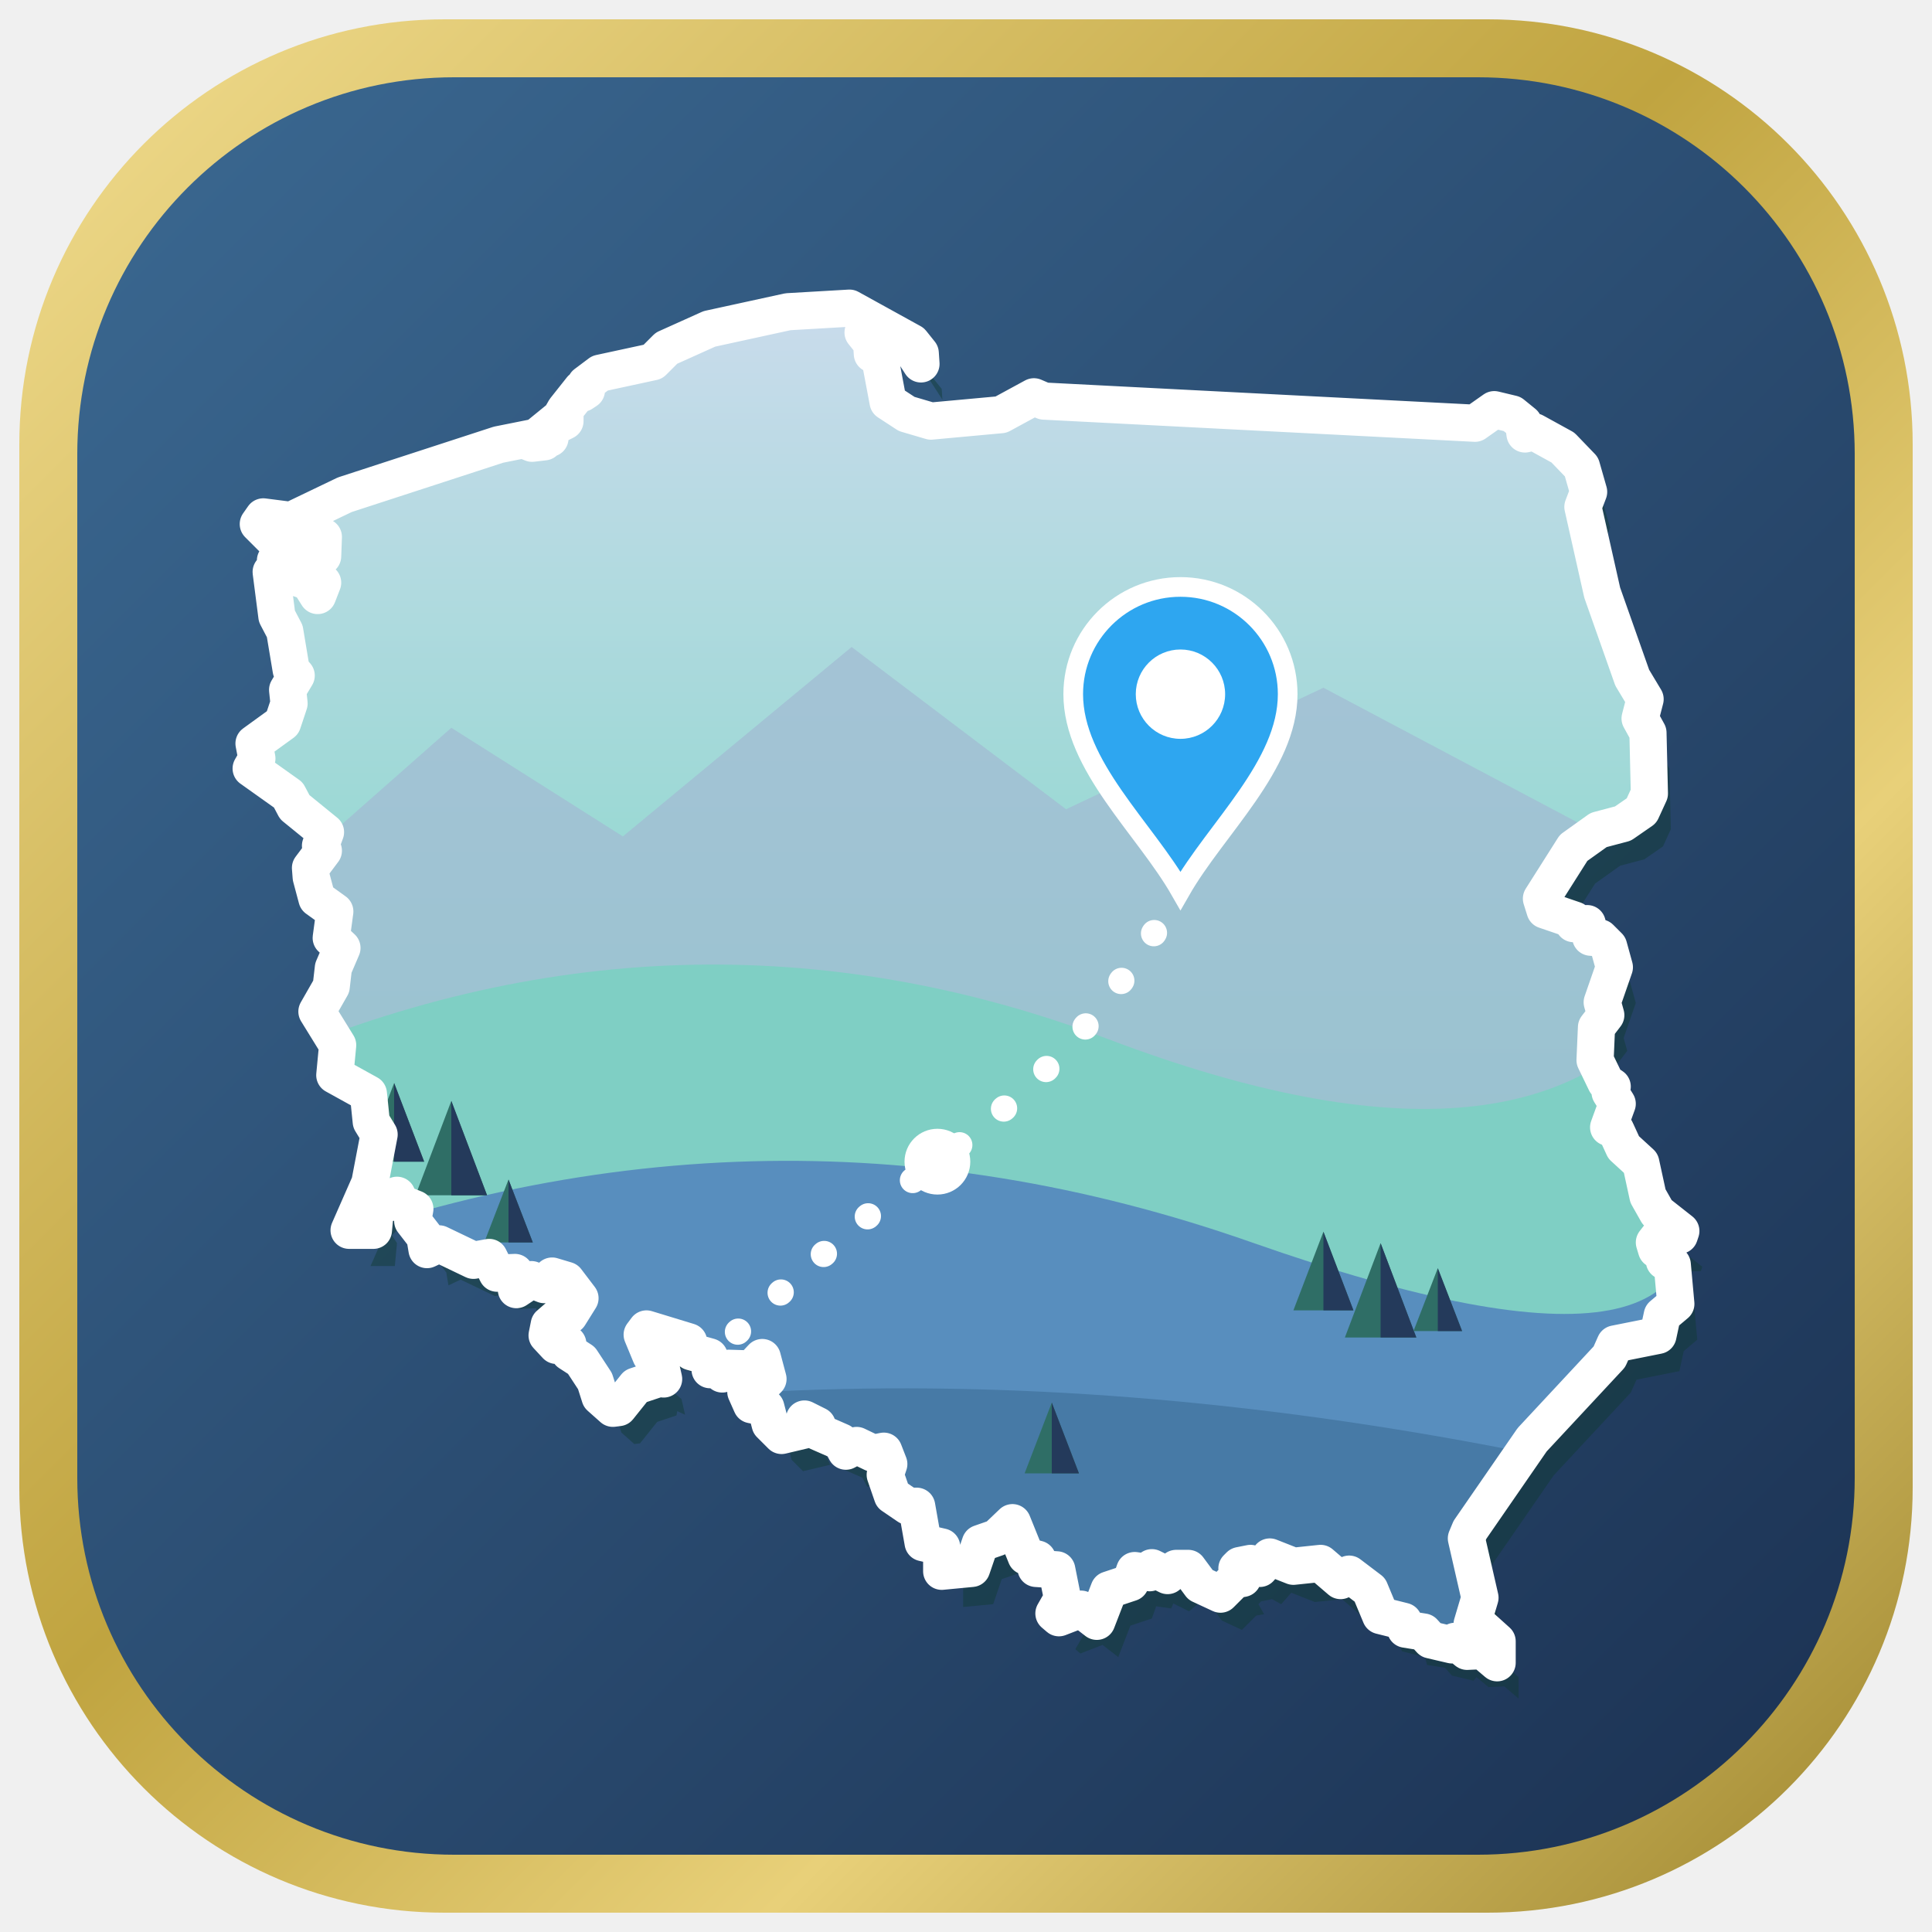
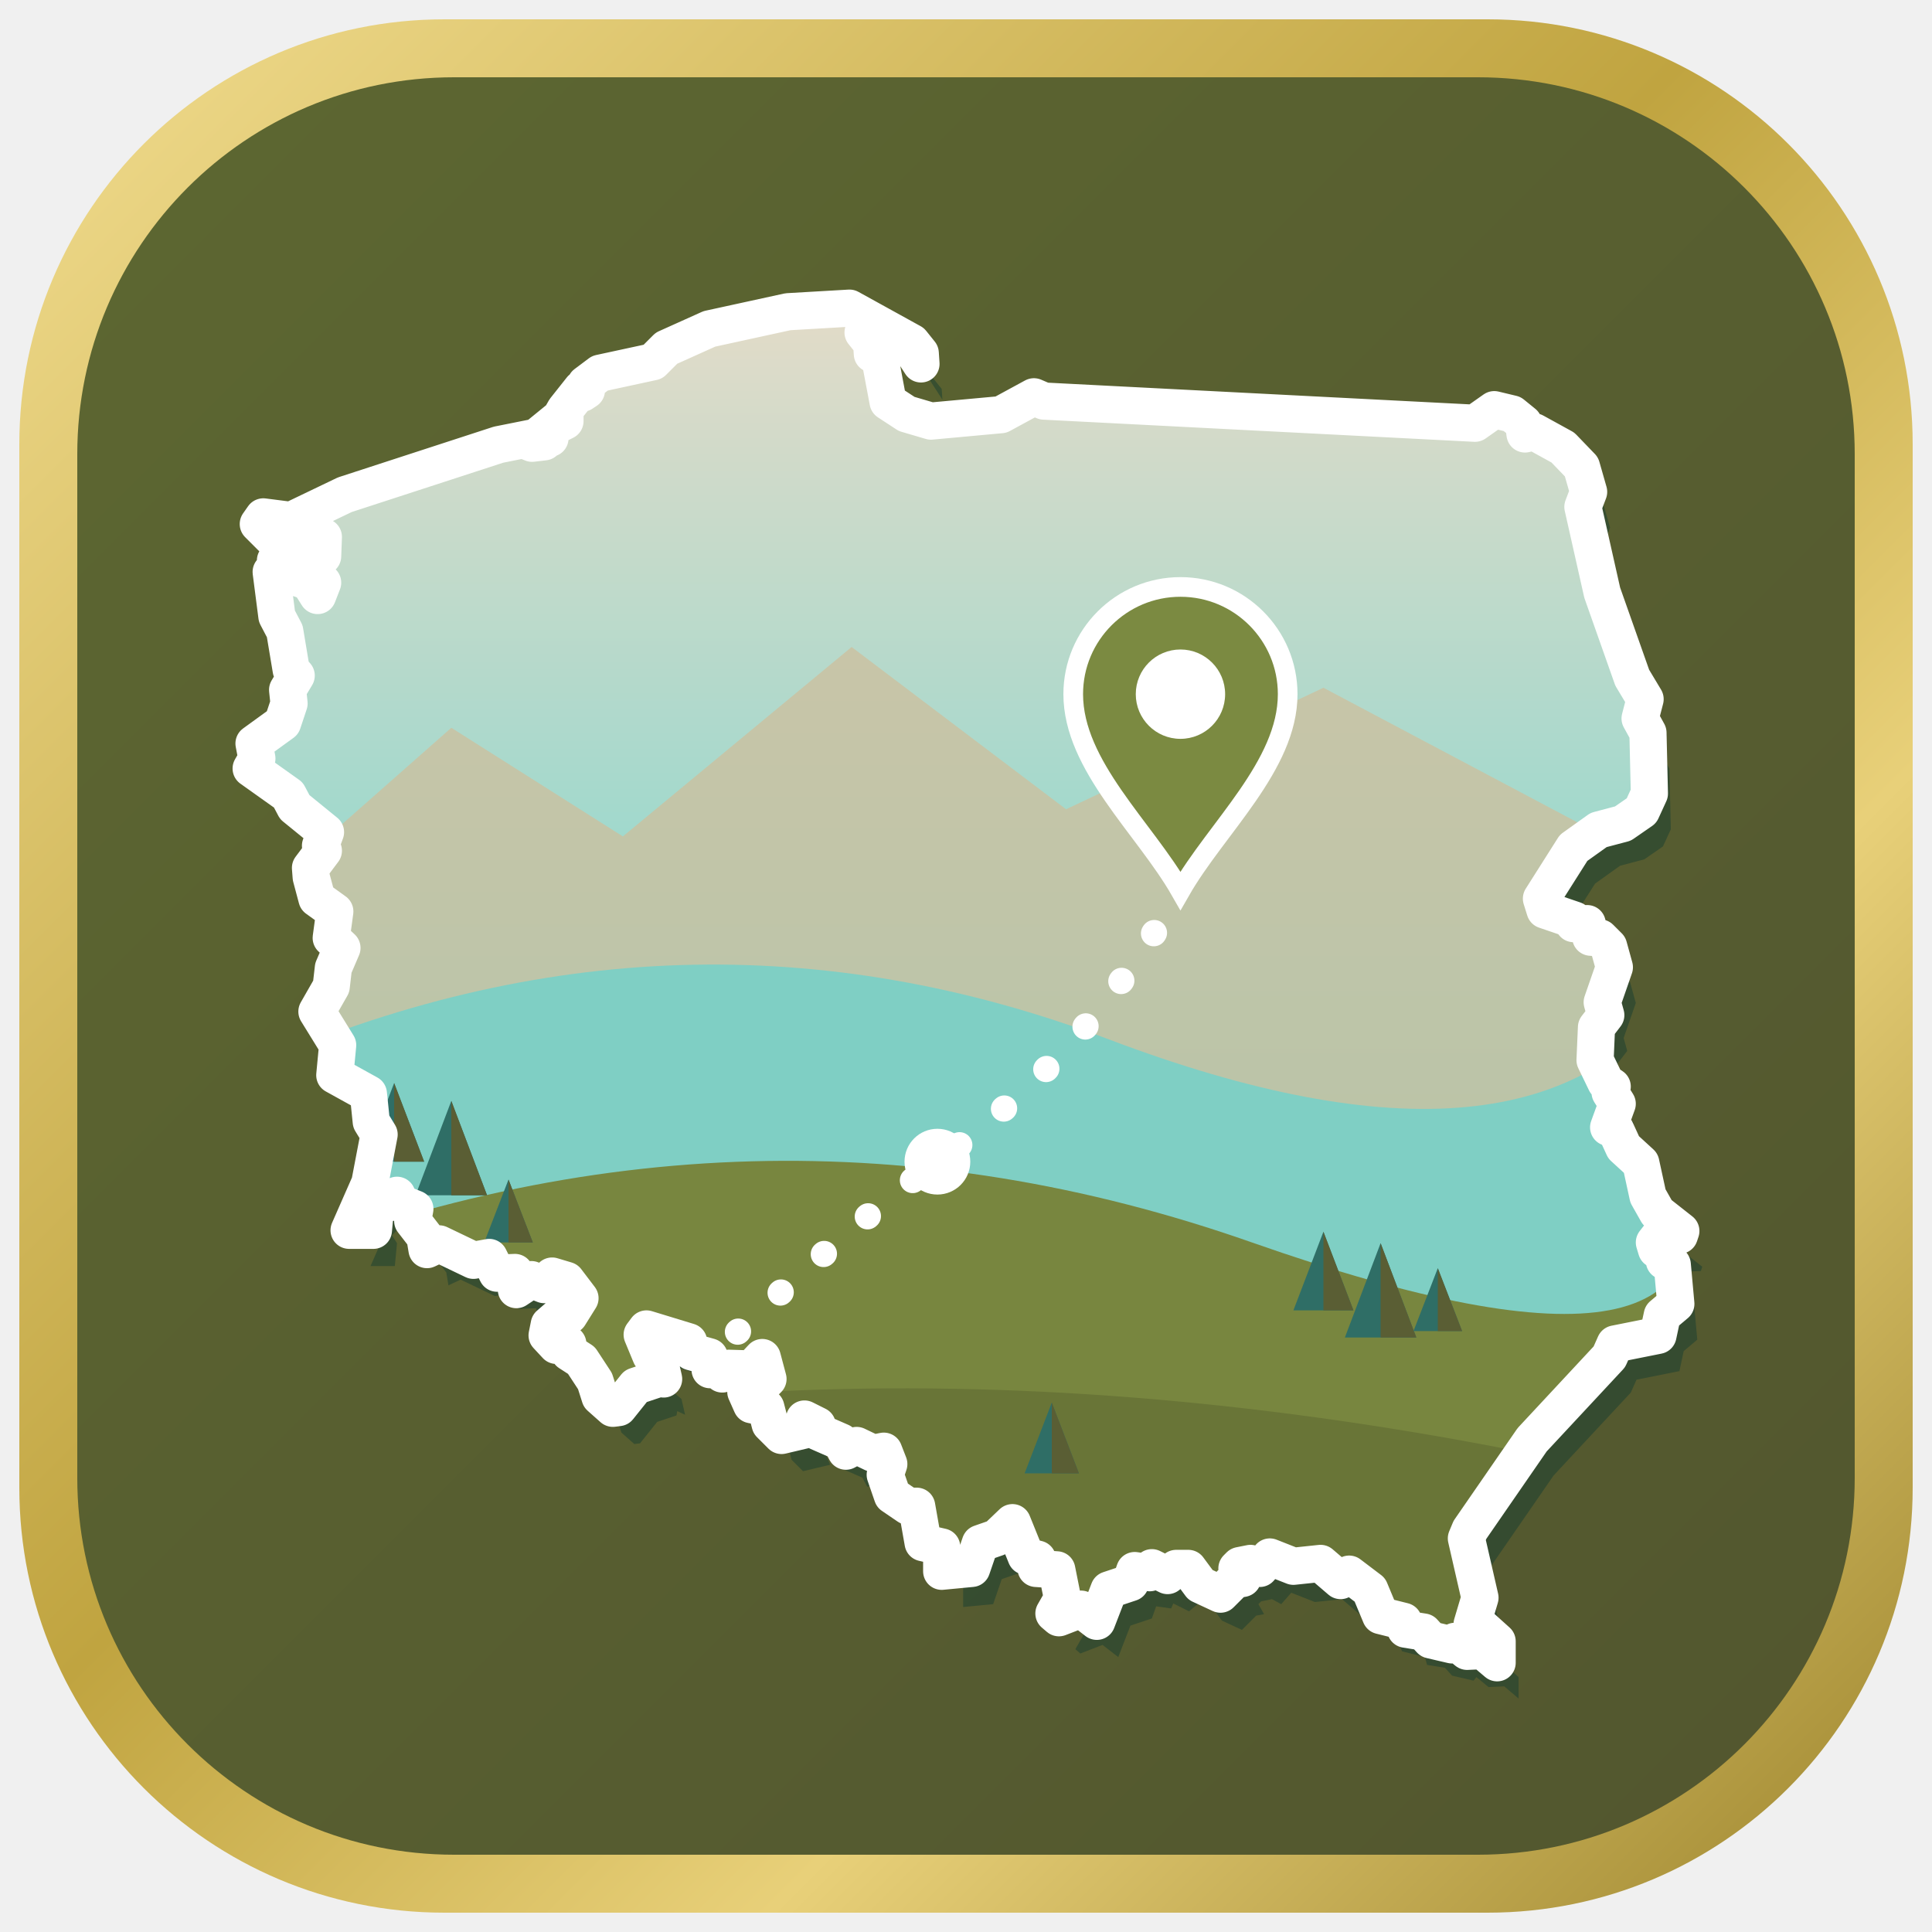
<svg xmlns="http://www.w3.org/2000/svg" viewBox="0 0 200 200" role="img" aria-label="I Was Here — Places &amp; Memories">
  <defs>
    <linearGradient id="tGold" x1="0" y1="0" x2="1" y2="1">
      <stop offset="0" stop-color="#F1DC8E" />
      <stop offset=".45" stop-color="#C0A440" />
      <stop offset=".7" stop-color="#E8D079" />
      <stop offset="1" stop-color="#9E862E" />
    </linearGradient>
    <linearGradient id="tGreen" x1="0" y1="0" x2="1" y2="1">
-       <stop offset="0" stop-color="#3B6992" />
-       <stop offset="1" stop-color="#1B3152" />
+       <stop offset="0" stop-color="#5D6731" />
+       <stop offset="1" stop-color="#52562F" />
    </linearGradient>
    <linearGradient id="tLand" x1="0" y1="0" x2="0" y2="1">
-       <stop offset="0" stop-color="#CADBEC" />
+       <stop offset="0" stop-color="#E4DBC8" />
      <stop offset=".5" stop-color="#8ED8CE" />
      <stop offset="1" stop-color="#62BEB2" />
    </linearGradient>
    <clipPath id="tPl">
      <path d="M104.3,172.0 L102.0,172.8 L100.8,176.3 L96.6,176.7 L96.6,173.3 L94.0,172.7 L93.1,167.6 L91.9,167.6 L89.7,166.1 L88.7,163.2 L89.2,161.7 L88.5,159.9 L87.0,160.2 L84.7,159.1 L83.2,159.9 L82.5,158.6 L79.3,157.2 L79.2,156.3 L77.4,155.4 L78.0,156.8 L74.2,157.7 L72.6,156.1 L72.0,153.8 L70.0,153.4 L69.2,151.6 L70.9,151.2 L72.3,149.8 L71.5,146.8 L70.0,148.4 L66.8,148.3 L65.9,149.1 L65.2,148.0 L64.2,148.5 L64.1,146.7 L61.6,146.0 L61.2,144.6 L55.3,142.8 L54.7,143.6 L55.9,146.5 L57.2,147.6 L57.7,149.8 L56.6,149.3 L56.5,149.9 L53.8,150.8 L51.4,153.8 L50.6,153.9 L48.8,152.3 L48.1,150.1 L46.2,147.2 L44.5,146.1 L44.3,144.9 L42.7,145.1 L41.4,143.7 L41.7,142.2 L43.2,140.9 L44.5,140.9 L46.0,138.5 L44.1,136.0 L42.1,135.4 L41.0,136.6 L39.2,135.9 L37.1,137.3 L36.9,134.9 L34.4,135.0 L33.3,132.8 L31.1,133.2 L26.3,130.9 L24.6,131.7 L24.3,129.9 L22.6,127.7 L22.9,126.0 L20.9,125.2 L20.4,124.1 L19.6,125.1 L17.6,123.8 L16.7,124.7 L17.4,125.8 L17.1,129.0 L13.7,129.0 L16.6,122.4 L17.9,115.6 L16.8,113.8 L16.4,109.9 L11.7,107.3 L12.1,103.1 L9.2,98.4 L11.2,94.9 L11.5,92.3 L12.7,89.5 L11.2,88.1 L11.7,84.4 L9.2,82.6 L8.4,79.6 L8.3,78.3 L10.1,75.9 L9.7,75.2 L10.4,73.3 L6.1,69.8 L5.2,68.1 L0.0,64.4 L0.8,63.0 L0.4,60.9 L4.4,58.0 L5.3,55.3 L5.1,53.4 L6.3,51.4 L5.6,50.6 L4.7,45.2 L3.6,43.1 L2.8,36.9 L3.6,36.5 L3.4,35.3 L5.8,37.5 L8.1,38.3 L9.3,40.2 L10.0,38.4 L9.0,38.2 L8.4,36.8 L9.0,34.7 L10.0,34.7 L10.1,32.0 L9.2,33.3 L9.0,31.9 L6.3,31.4 L6.1,30.2 L4.8,31.1 L5.9,31.6 L5.6,32.2 L3.9,33.1 L1.0,30.2 L1.7,29.2 L5.6,29.7 L13.1,26.1 L34.6,19.1 L40.1,18.0 L38.8,18.7 L39.3,18.9 L41.0,18.7 L40.9,18.2 L41.8,18.2 L41.7,17.5 L40.2,17.8 L42.9,15.6 L42.1,16.7 L43.9,15.8 L43.9,15.1 L43.1,15.6 L43.9,14.2 L46.2,11.3 L46.3,11.9 L46.9,11.5 L46.9,11.0 L46.4,11.3 L46.8,10.6 L48.8,9.1 L56.2,7.5 L58.1,5.6 L64.1,2.9 L75.1,0.5 L83.7,0.0 L92.4,4.8 L93.6,6.3 L93.7,7.8 L91.5,4.4 L86.3,1.6 L85.6,3.4 L86.8,4.9 L86.9,6.4 L87.8,6.2 L89.1,13.1 L91.7,14.8 L95.1,15.8 L104.9,14.9 L109.5,12.4 L110.9,13.0 L171.2,16.1 L173.9,14.2 L176.4,14.8 L178.0,16.1 L178.2,17.6 L179.5,17.3 L183.5,19.5 L186.1,22.2 L187.1,25.7 L186.3,27.8 L189.0,39.8 L193.2,51.7 L195.0,54.7 L194.3,57.4 L195.4,59.4 L195.6,67.9 L194.5,70.3 L191.9,72.1 L188.5,73.0 L185.0,75.5 L180.5,82.6 L181.0,84.2 L185.1,85.6 L185.0,86.1 L186.9,86.1 L187.4,88.0 L188.7,88.1 L189.9,89.3 L190.7,92.2 L189.0,97.1 L189.5,98.9 L188.2,100.6 L188.0,105.2 L189.5,108.3 L190.4,108.9 L190.1,109.7 L191.1,111.3 L189.9,114.6 L190.9,115.0 L192.0,117.4 L194.4,119.6 L195.4,124.2 L196.7,126.5 L200.0,129.1 L199.8,129.7 L197.0,129.8 L196.3,130.7 L196.6,131.7 L197.7,132.0 L197.7,133.3 L198.8,133.8 L199.3,139.3 L197.4,140.9 L196.8,143.7 L190.8,144.9 L190.0,146.7 L179.2,158.3 L170.5,170.9 L170.0,172.1 L171.9,180.4 L170.8,184.1 L171.3,183.8 L174.3,186.5 L174.3,189.5 L172.3,187.8 L170.1,187.9 L168.4,186.5 L168.0,187.0 L165.0,186.3 L164.0,185.2 L161.5,184.8 L161.2,183.7 L158.0,182.9 L156.5,179.3 L153.6,177.1 L152.4,178.0 L149.6,175.6 L145.8,176.0 L142.5,174.7 L141.1,176.3 L139.8,175.6 L138.3,175.9 L137.9,176.3 L138.7,177.7 L137.6,177.9 L135.6,179.9 L132.8,178.6 L131.1,176.3 L129.4,176.3 L128.2,177.3 L126.0,176.2 L125.7,176.9 L123.6,176.6 L123.0,178.3 L120.0,179.3 L118.3,183.7 L116.1,182.0 L113.0,183.2 L112.3,182.6 L113.5,180.5 L112.7,176.5 L109.8,176.3 L110.0,175.0 L108.4,174.6 L106.5,169.9Z" />
    </clipPath>
  </defs>
  <rect x="2" y="2" width="196" height="196" rx="44" fill="url(#tGold)" />
  <rect x="8" y="8" width="184" height="184" rx="39" fill="url(#tGreen)" />
  <g transform="translate(26.0 31.9) scale(0.74)">
    <path d="M104.3,172.0 L102.0,172.8 L100.8,176.3 L96.6,176.7 L96.6,173.3 L94.0,172.7 L93.1,167.6 L91.9,167.6 L89.7,166.1 L88.7,163.2 L89.2,161.7 L88.5,159.9 L87.0,160.2 L84.7,159.1 L83.2,159.9 L82.5,158.6 L79.3,157.2 L79.2,156.3 L77.4,155.4 L78.0,156.8 L74.2,157.7 L72.6,156.1 L72.0,153.8 L70.0,153.4 L69.2,151.6 L70.9,151.2 L72.3,149.8 L71.5,146.8 L70.0,148.4 L66.8,148.3 L65.9,149.1 L65.2,148.0 L64.2,148.5 L64.1,146.7 L61.6,146.0 L61.2,144.6 L55.3,142.8 L54.7,143.6 L55.9,146.5 L57.2,147.6 L57.7,149.8 L56.6,149.3 L56.5,149.9 L53.8,150.8 L51.4,153.8 L50.6,153.9 L48.8,152.3 L48.1,150.1 L46.2,147.2 L44.5,146.1 L44.3,144.9 L42.7,145.1 L41.4,143.7 L41.7,142.2 L43.2,140.9 L44.5,140.9 L46.0,138.5 L44.1,136.0 L42.1,135.4 L41.0,136.6 L39.2,135.9 L37.1,137.3 L36.9,134.9 L34.4,135.0 L33.3,132.8 L31.1,133.2 L26.3,130.9 L24.6,131.7 L24.3,129.9 L22.6,127.7 L22.9,126.0 L20.9,125.2 L20.4,124.1 L19.6,125.1 L17.6,123.8 L16.7,124.7 L17.4,125.8 L17.1,129.0 L13.7,129.0 L16.6,122.4 L17.9,115.6 L16.8,113.8 L16.4,109.9 L11.7,107.3 L12.1,103.1 L9.2,98.4 L11.2,94.9 L11.5,92.3 L12.7,89.5 L11.2,88.1 L11.7,84.4 L9.2,82.6 L8.4,79.6 L8.3,78.3 L10.1,75.9 L9.7,75.2 L10.4,73.3 L6.1,69.8 L5.2,68.1 L0.0,64.4 L0.8,63.0 L0.4,60.9 L4.4,58.0 L5.3,55.3 L5.1,53.4 L6.3,51.4 L5.6,50.6 L4.7,45.2 L3.6,43.1 L2.8,36.9 L3.6,36.5 L3.4,35.3 L5.8,37.5 L8.1,38.3 L9.3,40.2 L10.0,38.4 L9.0,38.2 L8.4,36.8 L9.0,34.7 L10.0,34.7 L10.1,32.0 L9.2,33.3 L9.0,31.9 L6.3,31.4 L6.1,30.2 L4.8,31.1 L5.9,31.6 L5.6,32.2 L3.9,33.1 L1.0,30.2 L1.7,29.2 L5.6,29.7 L13.1,26.1 L34.6,19.1 L40.1,18.0 L38.8,18.7 L39.3,18.9 L41.0,18.7 L40.9,18.2 L41.8,18.2 L41.7,17.5 L40.2,17.8 L42.9,15.6 L42.1,16.7 L43.9,15.8 L43.9,15.1 L43.1,15.6 L43.9,14.2 L46.2,11.3 L46.3,11.9 L46.9,11.5 L46.9,11.0 L46.4,11.3 L46.8,10.6 L48.8,9.1 L56.2,7.5 L58.1,5.6 L64.1,2.9 L75.1,0.5 L83.7,0.0 L92.4,4.8 L93.6,6.3 L93.7,7.8 L91.5,4.4 L86.3,1.6 L85.6,3.4 L86.8,4.9 L86.9,6.4 L87.8,6.2 L89.1,13.1 L91.7,14.8 L95.1,15.8 L104.9,14.9 L109.5,12.4 L110.9,13.0 L171.2,16.1 L173.9,14.2 L176.4,14.8 L178.0,16.1 L178.2,17.6 L179.5,17.3 L183.5,19.5 L186.1,22.2 L187.1,25.7 L186.3,27.8 L189.0,39.8 L193.2,51.7 L195.0,54.7 L194.3,57.4 L195.4,59.4 L195.6,67.9 L194.5,70.3 L191.9,72.1 L188.5,73.0 L185.0,75.5 L180.5,82.6 L181.0,84.2 L185.1,85.6 L185.0,86.1 L186.9,86.1 L187.4,88.0 L188.7,88.1 L189.9,89.3 L190.7,92.2 L189.0,97.1 L189.5,98.9 L188.2,100.6 L188.0,105.2 L189.5,108.3 L190.4,108.9 L190.1,109.7 L191.1,111.3 L189.9,114.6 L190.9,115.0 L192.0,117.4 L194.4,119.6 L195.4,124.2 L196.7,126.5 L200.0,129.1 L199.8,129.7 L197.0,129.8 L196.3,130.7 L196.6,131.7 L197.7,132.0 L197.7,133.3 L198.8,133.8 L199.3,139.3 L197.4,140.9 L196.8,143.7 L190.8,144.9 L190.0,146.7 L179.2,158.3 L170.5,170.9 L170.0,172.1 L171.9,180.4 L170.8,184.1 L171.3,183.8 L174.3,186.5 L174.3,189.5 L172.3,187.8 L170.1,187.9 L168.4,186.5 L168.0,187.0 L165.0,186.3 L164.0,185.2 L161.5,184.8 L161.2,183.7 L158.0,182.9 L156.5,179.3 L153.6,177.1 L152.4,178.0 L149.6,175.6 L145.8,176.0 L142.5,174.7 L141.1,176.3 L139.8,175.6 L138.3,175.9 L137.9,176.3 L138.7,177.7 L137.6,177.9 L135.6,179.9 L132.8,178.6 L131.1,176.3 L129.4,176.3 L128.2,177.3 L126.0,176.2 L125.7,176.9 L123.6,176.6 L123.0,178.3 L120.0,179.3 L118.3,183.7 L116.1,182.0 L113.0,183.2 L112.3,182.6 L113.5,180.5 L112.7,176.5 L109.8,176.3 L110.0,175.0 L108.4,174.6 L106.5,169.9Z" fill="#0F3A30" opacity=".45" transform="translate(3 5)" />
    <g clip-path="url(#tPl)">
      <rect x="-2" y="-2" width="204" height="193" fill="url(#tLand)" />
-       <path d="M0 83.4L28 58.7L52 73.9L84 47.4L114 70.1L150 53.1L200 79.6V191.5H0Z" fill="#A1BCD3" opacity=".75" />
+       <path d="M0 83.4L28 58.7L52 73.9L84 47.4L114 70.1L150 53.1L200 79.6V191.5H0Z" fill="#CEBF9C" opacity=".75" />
      <path d="M0 106.1Q60 79.6 120 102.3T200 94.7V191.5H0Z" fill="#7FCFC4" />
-       <path d="M0 134.5Q70 106.1 140 130.7T200 119.4V191.5H0Z" fill="#588EBE" />
-       <path d="M0 163.0Q90 138.3 200 164.9V191.5H0Z" fill="#477AA6" />
+       <path d="M0 134.5Q70 106.1 140 130.7T200 119.4V191.5H0Z" fill="#78863F" />
+       <path d="M0 163.0Q90 138.3 200 164.9V191.5H0Z" fill="#697537" />
      <path d="M20.0 108.4 15.8 119.4H24.2Z" fill="#2F6E66" />
-       <path d="M20.0 108.4 24.2 119.4H20.0Z" fill="#243A5B" />
+       <path d="M20.0 108.4 24.2 119.4H20.0Z" fill="#5A5E34" />
      <path d="M28.0 110.9 23.0 124.1H33.0Z" fill="#2F6E66" />
-       <path d="M28.0 110.9 33.0 124.1H28.0Z" fill="#243A5B" />
+       <path d="M28.0 110.9 33.0 124.1H28.0Z" fill="#5A5E34" />
      <path d="M13.0 122.7 9.2 132.6H16.8Z" fill="#2F6E66" />
-       <path d="M13.0 122.7 16.8 132.6H13.0Z" fill="#243A5B" />
+       <path d="M13.0 122.7 16.8 132.6H13.0Z" fill="#5A5E34" />
      <path d="M36.0 121.9 32.6 130.7H39.4Z" fill="#2F6E66" />
-       <path d="M36.0 121.9 39.4 130.7H36.0Z" fill="#243A5B" />
+       <path d="M36.0 121.9 39.4 130.7H36.0Z" fill="#5A5E34" />
      <path d="M58.0 158.4 53.4 170.5H62.6Z" fill="#2F6E66" />
-       <path d="M58.0 158.4 62.6 170.5H58.0Z" fill="#243A5B" />
+       <path d="M58.0 158.4 62.6 170.5H58.0Z" fill="#5A5E34" />
      <path d="M67.0 164.4 63.2 174.3H70.8Z" fill="#2F6E66" />
-       <path d="M67.0 164.4 70.8 174.3H67.0Z" fill="#243A5B" />
+       <path d="M67.0 164.4 70.8 174.3H67.0Z" fill="#5A5E34" />
      <path d="M150.0 129.2 145.8 140.2H154.2Z" fill="#2F6E66" />
-       <path d="M150.0 129.2 154.2 140.2H150.0Z" fill="#243A5B" />
+       <path d="M150.0 129.2 154.2 140.2H150.0Z" fill="#5A5E34" />
      <path d="M158.0 130.8 153.0 144.0H163.0Z" fill="#2F6E66" />
-       <path d="M158.0 130.8 163.0 144.0H158.0Z" fill="#243A5B" />
+       <path d="M158.0 130.8 163.0 144.0H158.0Z" fill="#5A5E34" />
      <path d="M166.0 134.3 162.6 143.1H169.4Z" fill="#2F6E66" />
-       <path d="M166.0 134.3 169.4 143.1H166.0Z" fill="#243A5B" />
+       <path d="M166.0 134.3 169.4 143.1H166.0Z" fill="#5A5E34" />
      <path d="M112.0 153.1 108.2 163.0H115.8Z" fill="#2F6E66" />
-       <path d="M112.0 153.1 115.8 163.0H112.0Z" fill="#243A5B" />
+       <path d="M112.0 153.1 115.8 163.0H112.0Z" fill="#5A5E34" />
      <path d="M44 164.9C60 151.6 78 132.6 96 119.4S122 94.7 130 81.5" fill="none" stroke="#FFFFFF" stroke-width="3.6" stroke-linecap="round" stroke-dasharray="0.1 8" />
      <circle cx="44" cy="164.9" r="4.6" fill="#FFFFFF" />
      <circle cx="96" cy="119.4" r="4.6" fill="#FFFFFF" />
    </g>
    <path d="M104.3,172.0 L102.0,172.8 L100.8,176.3 L96.6,176.7 L96.6,173.3 L94.0,172.7 L93.1,167.6 L91.9,167.6 L89.7,166.1 L88.7,163.2 L89.2,161.7 L88.5,159.9 L87.0,160.2 L84.7,159.1 L83.2,159.9 L82.5,158.6 L79.3,157.2 L79.2,156.3 L77.4,155.4 L78.0,156.8 L74.2,157.7 L72.6,156.1 L72.0,153.8 L70.0,153.4 L69.2,151.6 L70.9,151.2 L72.3,149.8 L71.5,146.8 L70.0,148.4 L66.8,148.3 L65.9,149.1 L65.2,148.0 L64.2,148.5 L64.1,146.7 L61.6,146.0 L61.2,144.6 L55.3,142.8 L54.7,143.6 L55.9,146.5 L57.2,147.6 L57.7,149.8 L56.6,149.3 L56.5,149.9 L53.8,150.8 L51.4,153.8 L50.6,153.9 L48.8,152.3 L48.1,150.1 L46.2,147.2 L44.5,146.1 L44.3,144.9 L42.7,145.1 L41.4,143.7 L41.7,142.2 L43.2,140.9 L44.5,140.9 L46.0,138.5 L44.1,136.0 L42.1,135.4 L41.0,136.6 L39.2,135.9 L37.1,137.3 L36.9,134.9 L34.4,135.0 L33.3,132.8 L31.1,133.2 L26.3,130.9 L24.6,131.7 L24.3,129.9 L22.6,127.7 L22.9,126.0 L20.9,125.2 L20.4,124.1 L19.6,125.1 L17.6,123.8 L16.7,124.7 L17.4,125.8 L17.1,129.0 L13.7,129.0 L16.6,122.4 L17.9,115.6 L16.8,113.8 L16.4,109.9 L11.7,107.3 L12.1,103.1 L9.2,98.4 L11.2,94.9 L11.5,92.3 L12.7,89.5 L11.2,88.1 L11.7,84.4 L9.2,82.6 L8.4,79.6 L8.3,78.3 L10.1,75.9 L9.7,75.2 L10.4,73.3 L6.1,69.8 L5.2,68.1 L0.0,64.4 L0.8,63.0 L0.4,60.9 L4.4,58.0 L5.3,55.3 L5.1,53.4 L6.3,51.4 L5.6,50.6 L4.7,45.2 L3.6,43.1 L2.8,36.9 L3.6,36.5 L3.4,35.3 L5.8,37.5 L8.1,38.3 L9.3,40.2 L10.0,38.4 L9.0,38.2 L8.4,36.8 L9.0,34.7 L10.0,34.7 L10.1,32.0 L9.2,33.3 L9.0,31.9 L6.3,31.4 L6.1,30.2 L4.8,31.1 L5.9,31.6 L5.6,32.2 L3.9,33.1 L1.0,30.2 L1.7,29.2 L5.6,29.7 L13.1,26.1 L34.6,19.1 L40.1,18.0 L38.8,18.7 L39.3,18.9 L41.0,18.7 L40.9,18.2 L41.8,18.2 L41.7,17.5 L40.2,17.8 L42.9,15.6 L42.1,16.7 L43.9,15.8 L43.9,15.1 L43.1,15.6 L43.9,14.2 L46.2,11.3 L46.3,11.9 L46.9,11.5 L46.9,11.0 L46.4,11.3 L46.8,10.6 L48.8,9.1 L56.2,7.5 L58.1,5.6 L64.1,2.9 L75.1,0.5 L83.7,0.0 L92.4,4.8 L93.6,6.3 L93.7,7.8 L91.5,4.4 L86.3,1.6 L85.6,3.4 L86.8,4.9 L86.9,6.4 L87.8,6.2 L89.1,13.1 L91.7,14.8 L95.1,15.8 L104.9,14.9 L109.5,12.4 L110.9,13.0 L171.2,16.1 L173.9,14.2 L176.4,14.8 L178.0,16.1 L178.2,17.6 L179.5,17.3 L183.5,19.5 L186.1,22.2 L187.1,25.7 L186.3,27.8 L189.0,39.8 L193.2,51.7 L195.0,54.7 L194.3,57.4 L195.4,59.4 L195.6,67.9 L194.5,70.3 L191.9,72.1 L188.5,73.0 L185.0,75.5 L180.5,82.6 L181.0,84.2 L185.1,85.6 L185.0,86.1 L186.9,86.1 L187.4,88.0 L188.7,88.1 L189.9,89.3 L190.7,92.2 L189.0,97.1 L189.5,98.9 L188.2,100.6 L188.0,105.2 L189.5,108.3 L190.4,108.9 L190.1,109.7 L191.1,111.3 L189.9,114.6 L190.9,115.0 L192.0,117.4 L194.4,119.6 L195.4,124.2 L196.7,126.5 L200.0,129.1 L199.8,129.7 L197.0,129.8 L196.3,130.7 L196.6,131.7 L197.7,132.0 L197.7,133.3 L198.8,133.8 L199.3,139.3 L197.4,140.9 L196.8,143.7 L190.8,144.9 L190.0,146.7 L179.2,158.3 L170.5,170.9 L170.0,172.1 L171.9,180.4 L170.8,184.1 L171.3,183.8 L174.3,186.5 L174.3,189.5 L172.3,187.8 L170.1,187.9 L168.4,186.5 L168.0,187.0 L165.0,186.3 L164.0,185.2 L161.5,184.8 L161.2,183.7 L158.0,182.9 L156.5,179.3 L153.6,177.1 L152.4,178.0 L149.6,175.6 L145.8,176.0 L142.5,174.7 L141.1,176.3 L139.8,175.6 L138.3,175.9 L137.9,176.3 L138.7,177.7 L137.6,177.9 L135.6,179.9 L132.8,178.6 L131.1,176.3 L129.4,176.3 L128.2,177.3 L126.0,176.2 L125.7,176.9 L123.6,176.6 L123.0,178.3 L120.0,179.3 L118.3,183.7 L116.1,182.0 L113.0,183.2 L112.3,182.6 L113.5,180.5 L112.7,176.5 L109.8,176.3 L110.0,175.0 L108.4,174.6 L106.5,169.9Z" fill="none" stroke="#FFFFFF" stroke-width="5.2" stroke-linejoin="round" />
    <g transform="translate(130 81.5) scale(1.25)">
-       <path d="M0 0C-4 -7 -12 -14 -12 -22A12 12 0 1 1 12 -22C12 -14 4 -7 0 0Z" fill="#2EA6F0" stroke="#FFFFFF" stroke-width="2.2" />
+       <path d="M0 0C-4 -7 -12 -14 -12 -22A12 12 0 1 1 12 -22C12 -14 4 -7 0 0Z" fill="#7B8A41" stroke="#FFFFFF" stroke-width="2.2" />
      <circle cx="0" cy="-22" r="5" fill="#FFFFFF" />
    </g>
  </g>
</svg>
